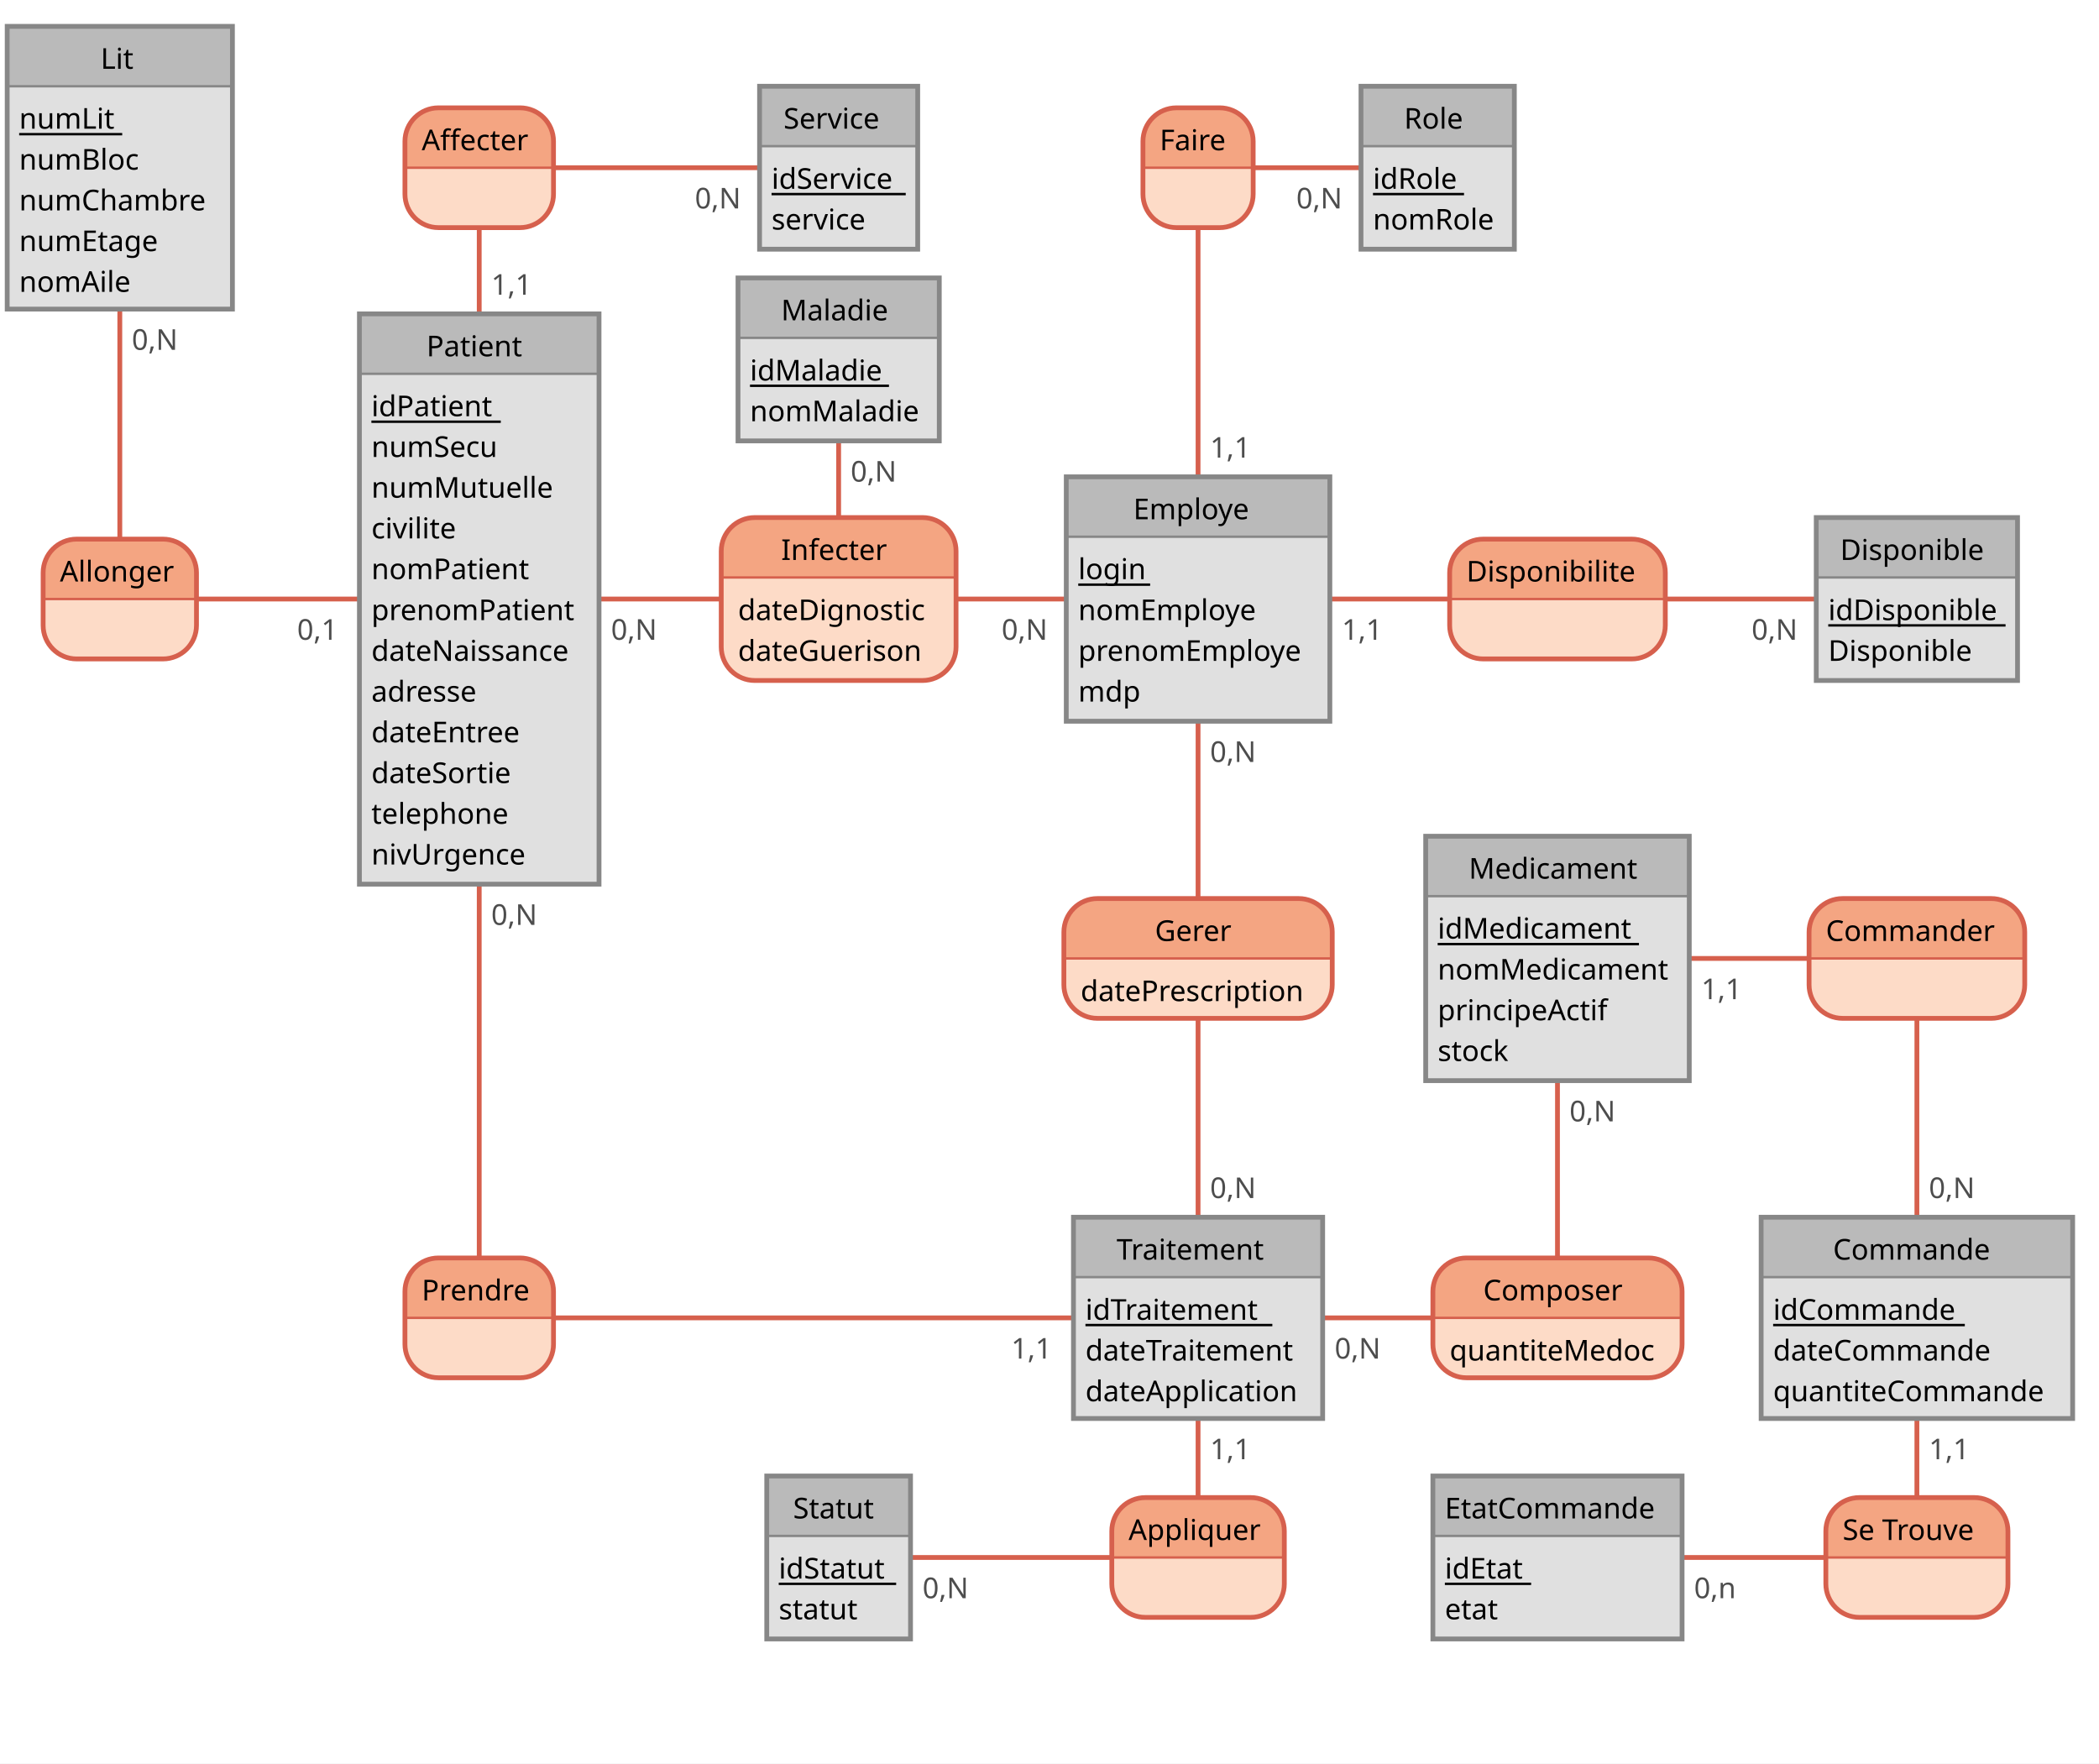
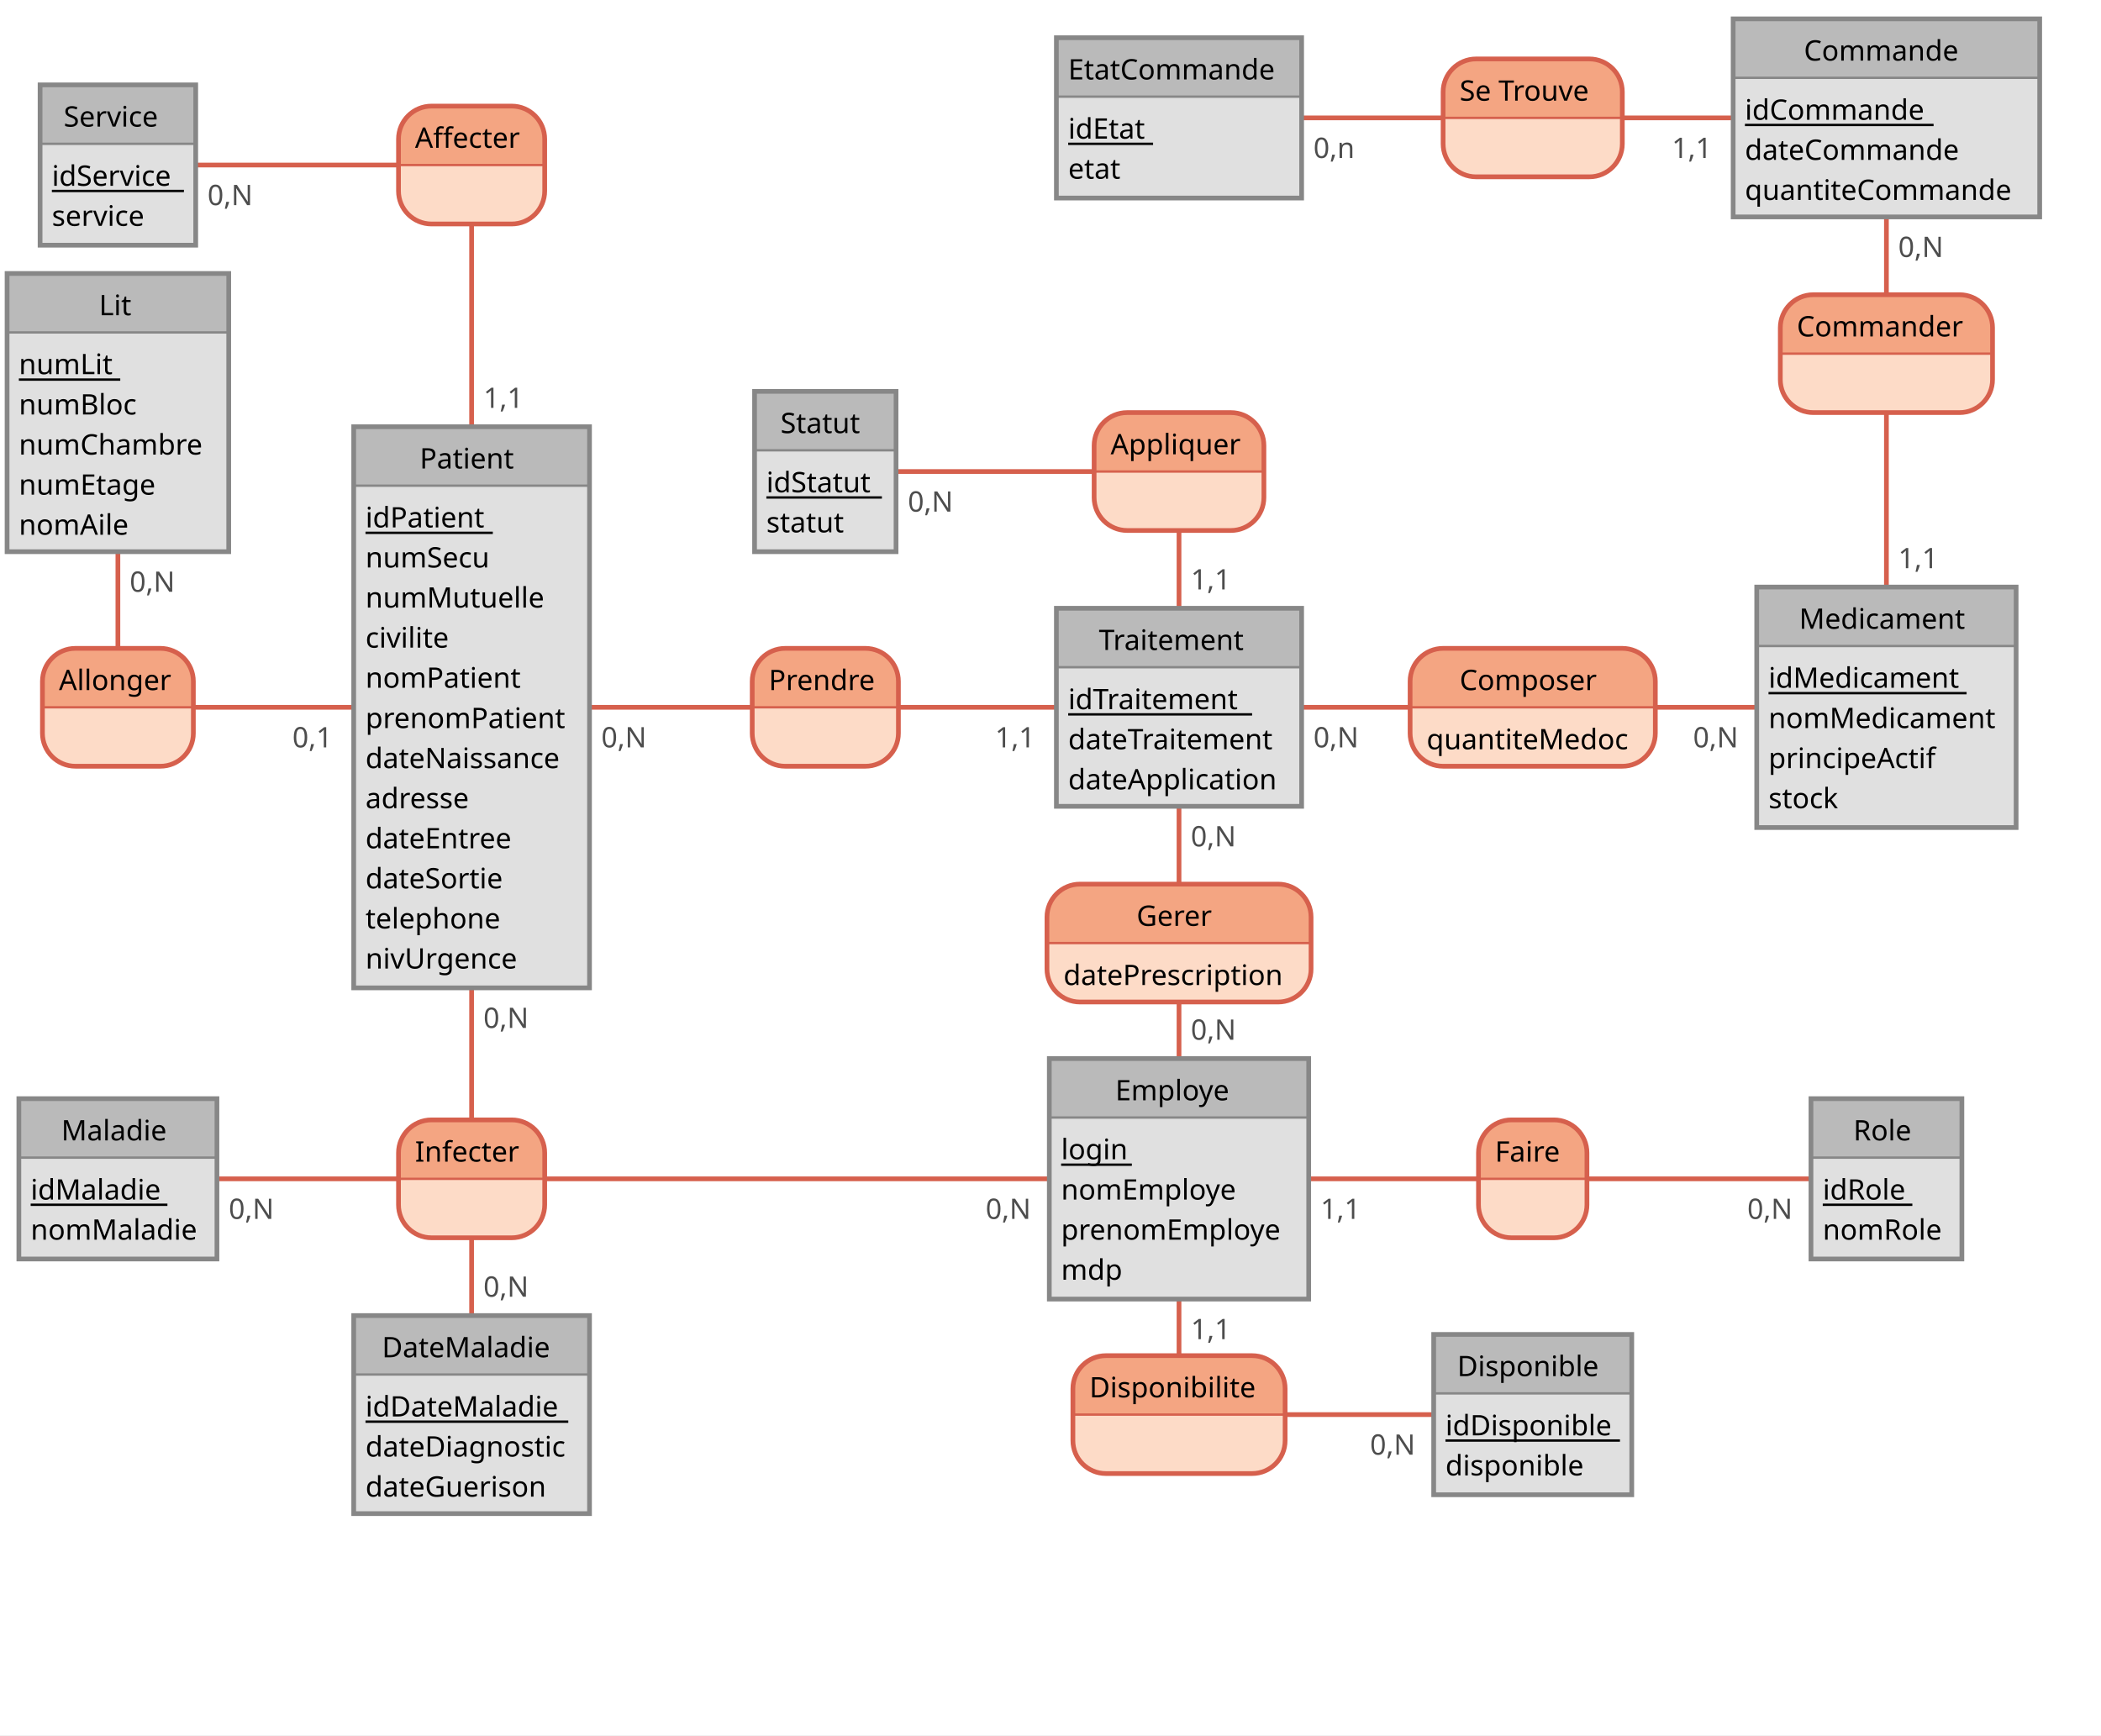
- <svg xmlns="http://www.w3.org/2000/svg" width="876" height="736" view_box="0 0 876 736">\n\n<rect id="frame" x="0" y="0" width="876" height="736" fill="#ffffff" stroke="none" stroke-width="0" />
-   <line x1="800" y1="550" x2="800" y2="650" stroke="#d6604d" stroke-width="2" />
-   <text x="805.0" y="609" fill="#4d4d4d" font-family="Verdana" font-size="12">1,1</text>
-   <line x1="650" y1="650" x2="800" y2="650" stroke="#d6604d" stroke-width="2" />
-   <text x="707" y="667.0" fill="#4d4d4d" font-family="Verdana" font-size="12">0,n</text>
+ <svg xmlns="http://www.w3.org/2000/svg" width="891" height="736" view_box="0 0 891 736">\n\n<rect id="frame" x="0" y="0" width="891" height="736" fill="#ffffff" stroke="none" stroke-width="0" />
+   <line x1="800" y1="50" x2="650" y2="50" stroke="#d6604d" stroke-width="2" />
+   <text x="709" y="67.0" fill="#4d4d4d" font-family="Verdana" font-size="12">1,1</text>
+   <line x1="500" y1="50" x2="650" y2="50" stroke="#d6604d" stroke-width="2" />
+   <text x="557" y="67.0" fill="#4d4d4d" font-family="Verdana" font-size="12">0,n</text>
  <g id="association-Se Trouve">
-     <path d="M 824 625 a 14 14 90 0 1 14 14 V 650 h -76 V 639 a 14 14 90 0 1 14 -14" fill="#f4a582" stroke="#f4a582" stroke-width="0" />
-     <path d="M 838 650.0 v 11 a 14 14 90 0 1 -14 14 H 776 a 14 14 90 0 1 -14 -14 V 650.0 H 76" fill="#fddbc7" stroke="#fddbc7" stroke-width="0" />
-     <rect x="762" y="625" width="76" height="50" fill="none" rx="14" stroke="#d6604d" stroke-width="2" />
-     <line x1="762" y1="650" x2="838" y2="650" stroke="#d6604d" stroke-width="1" />
-     <text x="769" y="642.7" fill="#000000" font-family="Verdana" font-size="12">Se Trouve</text>
-   </g>
-   <line x1="200" y1="250" x2="200" y2="550" stroke="#d6604d" stroke-width="2" />
-   <text x="205.0" y="386" fill="#4d4d4d" font-family="Verdana" font-size="12">0,N</text>
-   <line x1="500" y1="550" x2="200" y2="550" stroke="#d6604d" stroke-width="2" />
-   <text x="422" y="567.0" fill="#4d4d4d" font-family="Verdana" font-size="12">1,1</text>
+     <path d="M 674 25 a 14 14 90 0 1 14 14 V 50 h -76 V 39 a 14 14 90 0 1 14 -14" fill="#f4a582" stroke="#f4a582" stroke-width="0" />
+     <path d="M 688 50.0 v 11 a 14 14 90 0 1 -14 14 H 626 a 14 14 90 0 1 -14 -14 V 50.0 H 76" fill="#fddbc7" stroke="#fddbc7" stroke-width="0" />
+     <rect x="612" y="25" width="76" height="50" fill="none" rx="14" stroke="#d6604d" stroke-width="2" />
+     <line x1="612" y1="50" x2="688" y2="50" stroke="#d6604d" stroke-width="1" />
+     <text x="619" y="42.7" fill="#000000" font-family="Verdana" font-size="12">Se Trouve</text>
+   </g>
+   <line x1="200" y1="300" x2="350" y2="300" stroke="#d6604d" stroke-width="2" />
+   <text x="255" y="317.0" fill="#4d4d4d" font-family="Verdana" font-size="12">0,N</text>
+   <line x1="500" y1="300" x2="350" y2="300" stroke="#d6604d" stroke-width="2" />
+   <text x="422" y="317.0" fill="#4d4d4d" font-family="Verdana" font-size="12">1,1</text>
  <g id="association-Prendre">
-     <path d="M 217 525 a 14 14 90 0 1 14 14 V 550 h -62 V 539 a 14 14 90 0 1 14 -14" fill="#f4a582" stroke="#f4a582" stroke-width="0" />
-     <path d="M 231 550.0 v 11 a 14 14 90 0 1 -14 14 H 183 a 14 14 90 0 1 -14 -14 V 550.0 H 62" fill="#fddbc7" stroke="#fddbc7" stroke-width="0" />
-     <rect x="169" y="525" width="62" height="50" fill="none" rx="14" stroke="#d6604d" stroke-width="2" />
-     <line x1="169" y1="550" x2="231" y2="550" stroke="#d6604d" stroke-width="1" />
-     <text x="176" y="542.7" fill="#000000" font-family="Verdana" font-size="12">Prendre</text>
-   </g>
-   <line x1="200" y1="250" x2="350" y2="250" stroke="#d6604d" stroke-width="2" />
-   <text x="255" y="267.0" fill="#4d4d4d" font-family="Verdana" font-size="12">0,N</text>
-   <line x1="350" y1="150" x2="350" y2="250" stroke="#d6604d" stroke-width="2" />
-   <text x="355.0" y="201" fill="#4d4d4d" font-family="Verdana" font-size="12">0,N</text>
-   <line x1="500" y1="250" x2="350" y2="250" stroke="#d6604d" stroke-width="2" />
-   <text x="418" y="267.0" fill="#4d4d4d" font-family="Verdana" font-size="12">0,N</text>
+     <path d="M 367 275 a 14 14 90 0 1 14 14 V 300 h -62 V 289 a 14 14 90 0 1 14 -14" fill="#f4a582" stroke="#f4a582" stroke-width="0" />
+     <path d="M 381 300.0 v 11 a 14 14 90 0 1 -14 14 H 333 a 14 14 90 0 1 -14 -14 V 300.0 H 62" fill="#fddbc7" stroke="#fddbc7" stroke-width="0" />
+     <rect x="319" y="275" width="62" height="50" fill="none" rx="14" stroke="#d6604d" stroke-width="2" />
+     <line x1="319" y1="300" x2="381" y2="300" stroke="#d6604d" stroke-width="1" />
+     <text x="326" y="292.7" fill="#000000" font-family="Verdana" font-size="12">Prendre</text>
+   </g>
+   <line x1="200" y1="300" x2="200" y2="500" stroke="#d6604d" stroke-width="2" />
+   <text x="205.0" y="436" fill="#4d4d4d" font-family="Verdana" font-size="12">0,N</text>
+   <line x1="50" y1="500" x2="200" y2="500" stroke="#d6604d" stroke-width="2" />
+   <text x="97" y="517.0" fill="#4d4d4d" font-family="Verdana" font-size="12">0,N</text>
+   <line x1="500" y1="500" x2="200" y2="500" stroke="#d6604d" stroke-width="2" />
+   <text x="418" y="517.0" fill="#4d4d4d" font-family="Verdana" font-size="12">0,N</text>
+   <line x1="200" y1="600" x2="200" y2="500" stroke="#d6604d" stroke-width="2" />
+   <text x="205.0" y="550" fill="#4d4d4d" font-family="Verdana" font-size="12">0,N</text>
  <g id="association-Infecter">
-     <path d="M 385 216 a 14 14 90 0 1 14 14 V 241 h -98 V 230 a 14 14 90 0 1 14 -14" fill="#f4a582" stroke="#f4a582" stroke-width="0" />
-     <path d="M 399 241.0 v 29 a 14 14 90 0 1 -14 14 H 315 a 14 14 90 0 1 -14 -14 V 241.0 H 98" fill="#fddbc7" stroke="#fddbc7" stroke-width="0" />
-     <rect x="301" y="216" width="98" height="68" fill="none" rx="14" stroke="#d6604d" stroke-width="2" />
-     <line x1="301" y1="241" x2="399" y2="241" stroke="#d6604d" stroke-width="1" />
-     <text x="326" y="233.7" fill="#000000" font-family="Verdana" font-size="12">Infecter</text>
-     <text x="308" y="258.8" fill="#000000" font-family="Verdana" font-size="12">dateDignostic</text>
-     <text x="308" y="275.8" fill="#000000" font-family="Verdana" font-size="12">dateGuerison</text>
-   </g>
-   <line x1="500" y1="250" x2="500" y2="70" stroke="#d6604d" stroke-width="2" />
-   <text x="505.0" y="191" fill="#4d4d4d" font-family="Verdana" font-size="12">1,1</text>
-   <line x1="600" y1="70" x2="500" y2="70" stroke="#d6604d" stroke-width="2" />
-   <text x="541" y="87.0" fill="#4d4d4d" font-family="Verdana" font-size="12">0,N</text>
+     <path d="M 217 475 a 14 14 90 0 1 14 14 V 500 h -62 V 489 a 14 14 90 0 1 14 -14" fill="#f4a582" stroke="#f4a582" stroke-width="0" />
+     <path d="M 231 500.0 v 11 a 14 14 90 0 1 -14 14 H 183 a 14 14 90 0 1 -14 -14 V 500.0 H 62" fill="#fddbc7" stroke="#fddbc7" stroke-width="0" />
+     <rect x="169" y="475" width="62" height="50" fill="none" rx="14" stroke="#d6604d" stroke-width="2" />
+     <line x1="169" y1="500" x2="231" y2="500" stroke="#d6604d" stroke-width="1" />
+     <text x="176" y="492.7" fill="#000000" font-family="Verdana" font-size="12">Infecter</text>
+   </g>
+   <line x1="500" y1="500" x2="650" y2="500" stroke="#d6604d" stroke-width="2" />
+   <text x="560" y="517.0" fill="#4d4d4d" font-family="Verdana" font-size="12">1,1</text>
+   <line x1="800" y1="500" x2="650" y2="500" stroke="#d6604d" stroke-width="2" />
+   <text x="741" y="517.0" fill="#4d4d4d" font-family="Verdana" font-size="12">0,N</text>
  <g id="association-Faire">
-     <path d="M 509 45 a 14 14 90 0 1 14 14 V 70 h -46 V 59 a 14 14 90 0 1 14 -14" fill="#f4a582" stroke="#f4a582" stroke-width="0" />
-     <path d="M 523 70.0 v 11 a 14 14 90 0 1 -14 14 H 491 a 14 14 90 0 1 -14 -14 V 70.0 H 46" fill="#fddbc7" stroke="#fddbc7" stroke-width="0" />
-     <rect x="477" y="45" width="46" height="50" fill="none" rx="14" stroke="#d6604d" stroke-width="2" />
-     <line x1="477" y1="70" x2="523" y2="70" stroke="#d6604d" stroke-width="1" />
-     <text x="484" y="62.7" fill="#000000" font-family="Verdana" font-size="12">Faire</text>
-   </g>
-   <line x1="500" y1="550" x2="500" y2="650" stroke="#d6604d" stroke-width="2" />
-   <text x="505.0" y="609" fill="#4d4d4d" font-family="Verdana" font-size="12">1,1</text>
-   <line x1="350" y1="650" x2="500" y2="650" stroke="#d6604d" stroke-width="2" />
-   <text x="385" y="667.0" fill="#4d4d4d" font-family="Verdana" font-size="12">0,N</text>
+     <path d="M 659 475 a 14 14 90 0 1 14 14 V 500 h -46 V 489 a 14 14 90 0 1 14 -14" fill="#f4a582" stroke="#f4a582" stroke-width="0" />
+     <path d="M 673 500.0 v 11 a 14 14 90 0 1 -14 14 H 641 a 14 14 90 0 1 -14 -14 V 500.0 H 46" fill="#fddbc7" stroke="#fddbc7" stroke-width="0" />
+     <rect x="627" y="475" width="46" height="50" fill="none" rx="14" stroke="#d6604d" stroke-width="2" />
+     <line x1="627" y1="500" x2="673" y2="500" stroke="#d6604d" stroke-width="1" />
+     <text x="634" y="492.7" fill="#000000" font-family="Verdana" font-size="12">Faire</text>
+   </g>
+   <line x1="500" y1="300" x2="500" y2="200" stroke="#d6604d" stroke-width="2" />
+   <text x="505.0" y="250" fill="#4d4d4d" font-family="Verdana" font-size="12">1,1</text>
+   <line x1="350" y1="200" x2="500" y2="200" stroke="#d6604d" stroke-width="2" />
+   <text x="385" y="217.0" fill="#4d4d4d" font-family="Verdana" font-size="12">0,N</text>
  <g id="association-Appliquer">
-     <path d="M 522 625 a 14 14 90 0 1 14 14 V 650 h -72 V 639 a 14 14 90 0 1 14 -14" fill="#f4a582" stroke="#f4a582" stroke-width="0" />
-     <path d="M 536 650.0 v 11 a 14 14 90 0 1 -14 14 H 478 a 14 14 90 0 1 -14 -14 V 650.0 H 72" fill="#fddbc7" stroke="#fddbc7" stroke-width="0" />
-     <rect x="464" y="625" width="72" height="50" fill="none" rx="14" stroke="#d6604d" stroke-width="2" />
-     <line x1="464" y1="650" x2="536" y2="650" stroke="#d6604d" stroke-width="1" />
-     <text x="471" y="642.7" fill="#000000" font-family="Verdana" font-size="12">Appliquer</text>
-   </g>
-   <line x1="200" y1="250" x2="200" y2="70" stroke="#d6604d" stroke-width="2" />
-   <text x="205.0" y="123" fill="#4d4d4d" font-family="Verdana" font-size="12">1,1</text>
-   <line x1="350" y1="70" x2="200" y2="70" stroke="#d6604d" stroke-width="2" />
-   <text x="290" y="87.0" fill="#4d4d4d" font-family="Verdana" font-size="12">0,N</text>
+     <path d="M 522 175 a 14 14 90 0 1 14 14 V 200 h -72 V 189 a 14 14 90 0 1 14 -14" fill="#f4a582" stroke="#f4a582" stroke-width="0" />
+     <path d="M 536 200.0 v 11 a 14 14 90 0 1 -14 14 H 478 a 14 14 90 0 1 -14 -14 V 200.0 H 72" fill="#fddbc7" stroke="#fddbc7" stroke-width="0" />
+     <rect x="464" y="175" width="72" height="50" fill="none" rx="14" stroke="#d6604d" stroke-width="2" />
+     <line x1="464" y1="200" x2="536" y2="200" stroke="#d6604d" stroke-width="1" />
+     <text x="471" y="192.7" fill="#000000" font-family="Verdana" font-size="12">Appliquer</text>
+   </g>
+   <line x1="200" y1="300" x2="200" y2="70" stroke="#d6604d" stroke-width="2" />
+   <text x="205.0" y="173" fill="#4d4d4d" font-family="Verdana" font-size="12">1,1</text>
+   <line x1="50" y1="70" x2="200" y2="70" stroke="#d6604d" stroke-width="2" />
+   <text x="88" y="87.0" fill="#4d4d4d" font-family="Verdana" font-size="12">0,N</text>
  <g id="association-Affecter">
    <path d="M 217 45 a 14 14 90 0 1 14 14 V 70 h -62 V 59 a 14 14 90 0 1 14 -14" fill="#f4a582" stroke="#f4a582" stroke-width="0" />
    <path d="M 231 70.0 v 11 a 14 14 90 0 1 -14 14 H 183 a 14 14 90 0 1 -14 -14 V 70.0 H 62" fill="#fddbc7" stroke="#fddbc7" stroke-width="0" />
    <rect x="169" y="45" width="62" height="50" fill="none" rx="14" stroke="#d6604d" stroke-width="2" />
    <line x1="169" y1="70" x2="231" y2="70" stroke="#d6604d" stroke-width="1" />
    <text x="176" y="62.7" fill="#000000" font-family="Verdana" font-size="12">Affecter</text>
  </g>
-   <line x1="800" y1="550" x2="800" y2="400" stroke="#d6604d" stroke-width="2" />
-   <text x="805.0" y="500" fill="#4d4d4d" font-family="Verdana" font-size="12">0,N</text>
-   <line x1="650" y1="400" x2="800" y2="400" stroke="#d6604d" stroke-width="2" />
-   <text x="710" y="417.0" fill="#4d4d4d" font-family="Verdana" font-size="12">1,1</text>
+   <line x1="800" y1="50" x2="800" y2="150" stroke="#d6604d" stroke-width="2" />
+   <text x="805.0" y="109" fill="#4d4d4d" font-family="Verdana" font-size="12">0,N</text>
+   <line x1="800" y1="300" x2="800" y2="150" stroke="#d6604d" stroke-width="2" />
+   <text x="805.0" y="241" fill="#4d4d4d" font-family="Verdana" font-size="12">1,1</text>
  <g id="association-Commander">
-     <path d="M 831 375 a 14 14 90 0 1 14 14 V 400 h -90 V 389 a 14 14 90 0 1 14 -14" fill="#f4a582" stroke="#f4a582" stroke-width="0" />
-     <path d="M 845 400.0 v 11 a 14 14 90 0 1 -14 14 H 769 a 14 14 90 0 1 -14 -14 V 400.0 H 90" fill="#fddbc7" stroke="#fddbc7" stroke-width="0" />
-     <rect x="755" y="375" width="90" height="50" fill="none" rx="14" stroke="#d6604d" stroke-width="2" />
-     <line x1="755" y1="400" x2="845" y2="400" stroke="#d6604d" stroke-width="1" />
-     <text x="762" y="392.7" fill="#000000" font-family="Verdana" font-size="12">Commander</text>
-   </g>
-   <line x1="200" y1="250" x2="50" y2="250" stroke="#d6604d" stroke-width="2" />
-   <text x="124" y="267.0" fill="#4d4d4d" font-family="Verdana" font-size="12">0,1</text>
-   <line x1="50" y1="70" x2="50" y2="250" stroke="#d6604d" stroke-width="2" />
-   <text x="55.0" y="146" fill="#4d4d4d" font-family="Verdana" font-size="12">0,N</text>
+     <path d="M 831 125 a 14 14 90 0 1 14 14 V 150 h -90 V 139 a 14 14 90 0 1 14 -14" fill="#f4a582" stroke="#f4a582" stroke-width="0" />
+     <path d="M 845 150.0 v 11 a 14 14 90 0 1 -14 14 H 769 a 14 14 90 0 1 -14 -14 V 150.0 H 90" fill="#fddbc7" stroke="#fddbc7" stroke-width="0" />
+     <rect x="755" y="125" width="90" height="50" fill="none" rx="14" stroke="#d6604d" stroke-width="2" />
+     <line x1="755" y1="150" x2="845" y2="150" stroke="#d6604d" stroke-width="1" />
+     <text x="762" y="142.7" fill="#000000" font-family="Verdana" font-size="12">Commander</text>
+   </g>
+   <line x1="200" y1="300" x2="50" y2="300" stroke="#d6604d" stroke-width="2" />
+   <text x="124" y="317.0" fill="#4d4d4d" font-family="Verdana" font-size="12">0,1</text>
+   <line x1="50" y1="175" x2="50" y2="300" stroke="#d6604d" stroke-width="2" />
+   <text x="55.0" y="251" fill="#4d4d4d" font-family="Verdana" font-size="12">0,N</text>
  <g id="association-Allonger">
-     <path d="M 68 225 a 14 14 90 0 1 14 14 V 250 h -64 V 239 a 14 14 90 0 1 14 -14" fill="#f4a582" stroke="#f4a582" stroke-width="0" />
-     <path d="M 82 250.0 v 11 a 14 14 90 0 1 -14 14 H 32 a 14 14 90 0 1 -14 -14 V 250.0 H 64" fill="#fddbc7" stroke="#fddbc7" stroke-width="0" />
-     <rect x="18" y="225" width="64" height="50" fill="none" rx="14" stroke="#d6604d" stroke-width="2" />
-     <line x1="18" y1="250" x2="82" y2="250" stroke="#d6604d" stroke-width="1" />
-     <text x="25" y="242.7" fill="#000000" font-family="Verdana" font-size="12">Allonger</text>
-   </g>
-   <line x1="500" y1="250" x2="650" y2="250" stroke="#d6604d" stroke-width="2" />
-   <text x="560" y="267.0" fill="#4d4d4d" font-family="Verdana" font-size="12">1,1</text>
-   <line x1="800" y1="250" x2="650" y2="250" stroke="#d6604d" stroke-width="2" />
-   <text x="731" y="267.0" fill="#4d4d4d" font-family="Verdana" font-size="12">0,N</text>
+     <path d="M 68 275 a 14 14 90 0 1 14 14 V 300 h -64 V 289 a 14 14 90 0 1 14 -14" fill="#f4a582" stroke="#f4a582" stroke-width="0" />
+     <path d="M 82 300.0 v 11 a 14 14 90 0 1 -14 14 H 32 a 14 14 90 0 1 -14 -14 V 300.0 H 64" fill="#fddbc7" stroke="#fddbc7" stroke-width="0" />
+     <rect x="18" y="275" width="64" height="50" fill="none" rx="14" stroke="#d6604d" stroke-width="2" />
+     <line x1="18" y1="300" x2="82" y2="300" stroke="#d6604d" stroke-width="1" />
+     <text x="25" y="292.7" fill="#000000" font-family="Verdana" font-size="12">Allonger</text>
+   </g>
+   <line x1="500" y1="500" x2="500" y2="600" stroke="#d6604d" stroke-width="2" />
+   <text x="505.0" y="568" fill="#4d4d4d" font-family="Verdana" font-size="12">1,1</text>
+   <line x1="650" y1="600" x2="500" y2="600" stroke="#d6604d" stroke-width="2" />
+   <text x="581" y="617.0" fill="#4d4d4d" font-family="Verdana" font-size="12">0,N</text>
  <g id="association-Disponibilite">
-     <path d="M 681 225 a 14 14 90 0 1 14 14 V 250 h -90 V 239 a 14 14 90 0 1 14 -14" fill="#f4a582" stroke="#f4a582" stroke-width="0" />
-     <path d="M 695 250.0 v 11 a 14 14 90 0 1 -14 14 H 619 a 14 14 90 0 1 -14 -14 V 250.0 H 90" fill="#fddbc7" stroke="#fddbc7" stroke-width="0" />
-     <rect x="605" y="225" width="90" height="50" fill="none" rx="14" stroke="#d6604d" stroke-width="2" />
-     <line x1="605" y1="250" x2="695" y2="250" stroke="#d6604d" stroke-width="1" />
-     <text x="612" y="242.7" fill="#000000" font-family="Verdana" font-size="12">Disponibilite</text>
-   </g>
-   <line x1="500" y1="550" x2="650" y2="550" stroke="#d6604d" stroke-width="2" />
-   <text x="557" y="567.0" fill="#4d4d4d" font-family="Verdana" font-size="12">0,N</text>
-   <line x1="650" y1="400" x2="650" y2="550" stroke="#d6604d" stroke-width="2" />
-   <text x="655.0" y="468" fill="#4d4d4d" font-family="Verdana" font-size="12">0,N</text>
+     <path d="M 531 575 a 14 14 90 0 1 14 14 V 600 h -90 V 589 a 14 14 90 0 1 14 -14" fill="#f4a582" stroke="#f4a582" stroke-width="0" />
+     <path d="M 545 600.0 v 11 a 14 14 90 0 1 -14 14 H 469 a 14 14 90 0 1 -14 -14 V 600.0 H 90" fill="#fddbc7" stroke="#fddbc7" stroke-width="0" />
+     <rect x="455" y="575" width="90" height="50" fill="none" rx="14" stroke="#d6604d" stroke-width="2" />
+     <line x1="455" y1="600" x2="545" y2="600" stroke="#d6604d" stroke-width="1" />
+     <text x="462" y="592.7" fill="#000000" font-family="Verdana" font-size="12">Disponibilite</text>
+   </g>
+   <line x1="500" y1="300" x2="650" y2="300" stroke="#d6604d" stroke-width="2" />
+   <text x="557" y="317.0" fill="#4d4d4d" font-family="Verdana" font-size="12">0,N</text>
+   <line x1="800" y1="300" x2="650" y2="300" stroke="#d6604d" stroke-width="2" />
+   <text x="718" y="317.0" fill="#4d4d4d" font-family="Verdana" font-size="12">0,N</text>
  <g id="association-Composer">
-     <path d="M 688 525 a 14 14 90 0 1 14 14 V 550 h -104 V 539 a 14 14 90 0 1 14 -14" fill="#f4a582" stroke="#f4a582" stroke-width="0" />
-     <path d="M 702 550.0 v 11 a 14 14 90 0 1 -14 14 H 612 a 14 14 90 0 1 -14 -14 V 550.0 H 104" fill="#fddbc7" stroke="#fddbc7" stroke-width="0" />
-     <rect x="598" y="525" width="104" height="50" fill="none" rx="14" stroke="#d6604d" stroke-width="2" />
-     <line x1="598" y1="550" x2="702" y2="550" stroke="#d6604d" stroke-width="1" />
-     <text x="619" y="542.7" fill="#000000" font-family="Verdana" font-size="12">Composer</text>
-     <text x="605" y="567.8" fill="#000000" font-family="Verdana" font-size="12">quantiteMedoc</text>
-   </g>
-   <line x1="500" y1="250" x2="500" y2="400" stroke="#d6604d" stroke-width="2" />
-   <text x="505.0" y="318" fill="#4d4d4d" font-family="Verdana" font-size="12">0,N</text>
-   <line x1="500" y1="550" x2="500" y2="400" stroke="#d6604d" stroke-width="2" />
-   <text x="505.0" y="500" fill="#4d4d4d" font-family="Verdana" font-size="12">0,N</text>
+     <path d="M 688 275 a 14 14 90 0 1 14 14 V 300 h -104 V 289 a 14 14 90 0 1 14 -14" fill="#f4a582" stroke="#f4a582" stroke-width="0" />
+     <path d="M 702 300.0 v 11 a 14 14 90 0 1 -14 14 H 612 a 14 14 90 0 1 -14 -14 V 300.0 H 104" fill="#fddbc7" stroke="#fddbc7" stroke-width="0" />
+     <rect x="598" y="275" width="104" height="50" fill="none" rx="14" stroke="#d6604d" stroke-width="2" />
+     <line x1="598" y1="300" x2="702" y2="300" stroke="#d6604d" stroke-width="1" />
+     <text x="619" y="292.7" fill="#000000" font-family="Verdana" font-size="12">Composer</text>
+     <text x="605" y="317.8" fill="#000000" font-family="Verdana" font-size="12">quantiteMedoc</text>
+   </g>
+   <line x1="500" y1="500" x2="500" y2="400" stroke="#d6604d" stroke-width="2" />
+   <text x="505.0" y="441" fill="#4d4d4d" font-family="Verdana" font-size="12">0,N</text>
+   <line x1="500" y1="300" x2="500" y2="400" stroke="#d6604d" stroke-width="2" />
+   <text x="505.0" y="359" fill="#4d4d4d" font-family="Verdana" font-size="12">0,N</text>
  <g id="association-Gerer">
    <path d="M 542 375 a 14 14 90 0 1 14 14 V 400 h -112 V 389 a 14 14 90 0 1 14 -14" fill="#f4a582" stroke="#f4a582" stroke-width="0" />
    <path d="M 556 400.0 v 11 a 14 14 90 0 1 -14 14 H 458 a 14 14 90 0 1 -14 -14 V 400.0 H 112" fill="#fddbc7" stroke="#fddbc7" stroke-width="0" />
    <rect x="444" y="375" width="112" height="50" fill="none" rx="14" stroke="#d6604d" stroke-width="2" />
    <line x1="444" y1="400" x2="556" y2="400" stroke="#d6604d" stroke-width="1" />
    <text x="482" y="392.7" fill="#000000" font-family="Verdana" font-size="12">Gerer</text>
    <text x="451" y="417.8" fill="#000000" font-family="Verdana" font-size="12">datePrescription</text>
  </g>
+   <g id="entity-Employe">
+     <g id="frame-Employe">
+       <rect x="445" y="449" width="110" height="25" fill="#bababa" stroke="#bababa" stroke-width="0" />
+       <rect x="445" y="474.0" width="110" height="77" fill="#e0e0e0" stroke="#e0e0e0" stroke-width="0" />
+       <rect x="445" y="449" width="110" height="102" fill="none" stroke="#878787" stroke-width="2" />
+       <line x1="445" y1="474" x2="555" y2="474" stroke="#878787" stroke-width="1" />
+     </g>
+     <text x="473" y="466.7" fill="#000000" font-family="Verdana" font-size="12">Employe</text>
+     <text x="450" y="491.7" fill="#000000" font-family="Verdana" font-size="12">login</text>
+     <line x1="450" y1="494" x2="480" y2="494" stroke="#000000" stroke-width="1" />
+     <text x="450" y="508.8" fill="#000000" font-family="Verdana" font-size="12">nomEmploye</text>
+     <text x="450" y="525.8" fill="#000000" font-family="Verdana" font-size="12">prenomEmploye</text>
+     <text x="450" y="542.8" fill="#000000" font-family="Verdana" font-size="12">mdp</text>
+   </g>
+   <g id="entity-DateMaladie">
+     <g id="frame-DateMaladie">
+       <rect x="150" y="558" width="100" height="25" fill="#bababa" stroke="#bababa" stroke-width="0" />
+       <rect x="150" y="583.0" width="100" height="59" fill="#e0e0e0" stroke="#e0e0e0" stroke-width="0" />
+       <rect x="150" y="558" width="100" height="84" fill="none" stroke="#878787" stroke-width="2" />
+       <line x1="150" y1="583" x2="250" y2="583" stroke="#878787" stroke-width="1" />
+     </g>
+     <text x="162" y="575.7" fill="#000000" font-family="Verdana" font-size="12">DateMaladie</text>
+     <text x="155" y="600.8" fill="#000000" font-family="Verdana" font-size="12">idDateMaladie</text>
+     <line x1="155" y1="603" x2="241" y2="603" stroke="#000000" stroke-width="1" />
+     <text x="155" y="617.8" fill="#000000" font-family="Verdana" font-size="12">dateDiagnostic</text>
+     <text x="155" y="634.8" fill="#000000" font-family="Verdana" font-size="12">dateGuerison</text>
+   </g>
+   <g id="entity-Patient">
+     <g id="frame-Patient">
+       <rect x="150" y="181" width="100" height="25" fill="#bababa" stroke="#bababa" stroke-width="0" />
+       <rect x="150" y="206.0" width="100" height="213" fill="#e0e0e0" stroke="#e0e0e0" stroke-width="0" />
+       <rect x="150" y="181" width="100" height="238" fill="none" stroke="#878787" stroke-width="2" />
+       <line x1="150" y1="206" x2="250" y2="206" stroke="#878787" stroke-width="1" />
+     </g>
+     <text x="178" y="198.7" fill="#000000" font-family="Verdana" font-size="12">Patient</text>
+     <text x="155" y="223.7" fill="#000000" font-family="Verdana" font-size="12">idPatient</text>
+     <line x1="155" y1="226" x2="209" y2="226" stroke="#000000" stroke-width="1" />
+     <text x="155" y="240.7" fill="#000000" font-family="Verdana" font-size="12">numSecu</text>
+     <text x="155" y="257.7" fill="#000000" font-family="Verdana" font-size="12">numMutuelle</text>
+     <text x="155" y="274.7" fill="#000000" font-family="Verdana" font-size="12">civilite</text>
+     <text x="155" y="291.7" fill="#000000" font-family="Verdana" font-size="12">nomPatient</text>
+     <text x="155" y="308.8" fill="#000000" font-family="Verdana" font-size="12">prenomPatient</text>
+     <text x="155" y="325.8" fill="#000000" font-family="Verdana" font-size="12">dateNaissance</text>
+     <text x="155" y="342.8" fill="#000000" font-family="Verdana" font-size="12">adresse</text>
+     <text x="155" y="359.8" fill="#000000" font-family="Verdana" font-size="12">dateEntree</text>
+     <text x="155" y="376.8" fill="#000000" font-family="Verdana" font-size="12">dateSortie</text>
+     <text x="155" y="393.8" fill="#000000" font-family="Verdana" font-size="12">telephone</text>
+     <text x="155" y="410.8" fill="#000000" font-family="Verdana" font-size="12">nivUrgence</text>
+   </g>
+   <g id="entity-Disponible">
+     <g id="frame-Disponible">
+       <rect x="608" y="566" width="84" height="25" fill="#bababa" stroke="#bababa" stroke-width="0" />
+       <rect x="608" y="591.0" width="84" height="43" fill="#e0e0e0" stroke="#e0e0e0" stroke-width="0" />
+       <rect x="608" y="566" width="84" height="68" fill="none" stroke="#878787" stroke-width="2" />
+       <line x1="608" y1="591" x2="692" y2="591" stroke="#878787" stroke-width="1" />
+     </g>
+     <text x="618" y="583.7" fill="#000000" font-family="Verdana" font-size="12">Disponible</text>
+     <text x="613" y="608.8" fill="#000000" font-family="Verdana" font-size="12">idDisponible</text>
+     <line x1="613" y1="611" x2="687" y2="611" stroke="#000000" stroke-width="1" />
+     <text x="613" y="625.8" fill="#000000" font-family="Verdana" font-size="12">disponible</text>
+   </g>
+   <g id="entity-Service">
+     <g id="frame-Service">
+       <rect x="17" y="36" width="66" height="25" fill="#bababa" stroke="#bababa" stroke-width="0" />
+       <rect x="17" y="61.0" width="66" height="43" fill="#e0e0e0" stroke="#e0e0e0" stroke-width="0" />
+       <rect x="17" y="36" width="66" height="68" fill="none" stroke="#878787" stroke-width="2" />
+       <line x1="17" y1="61" x2="83" y2="61" stroke="#878787" stroke-width="1" />
+     </g>
+     <text x="27" y="53.7" fill="#000000" font-family="Verdana" font-size="12">Service</text>
+     <text x="22" y="78.8" fill="#000000" font-family="Verdana" font-size="12">idService</text>
+     <line x1="22" y1="81" x2="78" y2="81" stroke="#000000" stroke-width="1" />
+     <text x="22" y="95.8" fill="#000000" font-family="Verdana" font-size="12">service</text>
+   </g>
+   <g id="entity-Statut">
+     <g id="frame-Statut">
+       <rect x="320" y="166" width="60" height="25" fill="#bababa" stroke="#bababa" stroke-width="0" />
+       <rect x="320" y="191.0" width="60" height="43" fill="#e0e0e0" stroke="#e0e0e0" stroke-width="0" />
+       <rect x="320" y="166" width="60" height="68" fill="none" stroke="#878787" stroke-width="2" />
+       <line x1="320" y1="191" x2="380" y2="191" stroke="#878787" stroke-width="1" />
+     </g>
+     <text x="331" y="183.7" fill="#000000" font-family="Verdana" font-size="12">Statut</text>
+     <text x="325" y="208.8" fill="#000000" font-family="Verdana" font-size="12">idStatut</text>
+     <line x1="325" y1="211" x2="374" y2="211" stroke="#000000" stroke-width="1" />
+     <text x="325" y="225.8" fill="#000000" font-family="Verdana" font-size="12">statut</text>
+   </g>
+   <g id="entity-Lit">
+     <g id="frame-Lit">
+       <rect x="3" y="116" width="94" height="25" fill="#bababa" stroke="#bababa" stroke-width="0" />
+       <rect x="3" y="141.0" width="94" height="93" fill="#e0e0e0" stroke="#e0e0e0" stroke-width="0" />
+       <rect x="3" y="116" width="94" height="118" fill="none" stroke="#878787" stroke-width="2" />
+       <line x1="3" y1="141" x2="97" y2="141" stroke="#878787" stroke-width="1" />
+     </g>
+     <text x="42" y="133.7" fill="#000000" font-family="Verdana" font-size="12">Lit</text>
+     <text x="8" y="158.7" fill="#000000" font-family="Verdana" font-size="12">numLit</text>
+     <line x1="8" y1="161" x2="51" y2="161" stroke="#000000" stroke-width="1" />
+     <text x="8" y="175.8" fill="#000000" font-family="Verdana" font-size="12">numBloc</text>
+     <text x="8" y="192.8" fill="#000000" font-family="Verdana" font-size="12">numChambre</text>
+     <text x="8" y="209.8" fill="#000000" font-family="Verdana" font-size="12">numEtage</text>
+     <text x="8" y="226.8" fill="#000000" font-family="Verdana" font-size="12">nomAile</text>
+   </g>
+   <g id="entity-Medicament">
+     <g id="frame-Medicament">
+       <rect x="745" y="249" width="110" height="25" fill="#bababa" stroke="#bababa" stroke-width="0" />
+       <rect x="745" y="274.0" width="110" height="77" fill="#e0e0e0" stroke="#e0e0e0" stroke-width="0" />
+       <rect x="745" y="249" width="110" height="102" fill="none" stroke="#878787" stroke-width="2" />
+       <line x1="745" y1="274" x2="855" y2="274" stroke="#878787" stroke-width="1" />
+     </g>
+     <text x="763" y="266.7" fill="#000000" font-family="Verdana" font-size="12">Medicament</text>
+     <text x="750" y="291.7" fill="#000000" font-family="Verdana" font-size="12">idMedicament</text>
+     <line x1="750" y1="294" x2="834" y2="294" stroke="#000000" stroke-width="1" />
+     <text x="750" y="308.8" fill="#000000" font-family="Verdana" font-size="12">nomMedicament</text>
+     <text x="750" y="325.8" fill="#000000" font-family="Verdana" font-size="12">principeActif</text>
+     <text x="750" y="342.8" fill="#000000" font-family="Verdana" font-size="12">stock</text>
+   </g>
  <g id="entity-Maladie">
    <g id="frame-Maladie">
-       <rect x="308" y="116" width="84" height="25" fill="#bababa" stroke="#bababa" stroke-width="0" />
-       <rect x="308" y="141.0" width="84" height="43" fill="#e0e0e0" stroke="#e0e0e0" stroke-width="0" />
-       <rect x="308" y="116" width="84" height="68" fill="none" stroke="#878787" stroke-width="2" />
-       <line x1="308" y1="141" x2="392" y2="141" stroke="#878787" stroke-width="1" />
-     </g>
-     <text x="326" y="133.7" fill="#000000" font-family="Verdana" font-size="12">Maladie</text>
-     <text x="313" y="158.8" fill="#000000" font-family="Verdana" font-size="12">idMaladie</text>
-     <line x1="313" y1="161" x2="371" y2="161" stroke="#000000" stroke-width="1" />
-     <text x="313" y="175.8" fill="#000000" font-family="Verdana" font-size="12">nomMaladie</text>
-   </g>
-   <g id="entity-Employe">
-     <g id="frame-Employe">
-       <rect x="445" y="199" width="110" height="25" fill="#bababa" stroke="#bababa" stroke-width="0" />
-       <rect x="445" y="224.0" width="110" height="77" fill="#e0e0e0" stroke="#e0e0e0" stroke-width="0" />
-       <rect x="445" y="199" width="110" height="102" fill="none" stroke="#878787" stroke-width="2" />
-       <line x1="445" y1="224" x2="555" y2="224" stroke="#878787" stroke-width="1" />
-     </g>
-     <text x="473" y="216.7" fill="#000000" font-family="Verdana" font-size="12">Employe</text>
-     <text x="450" y="241.7" fill="#000000" font-family="Verdana" font-size="12">login</text>
-     <line x1="450" y1="244" x2="480" y2="244" stroke="#000000" stroke-width="1" />
-     <text x="450" y="258.8" fill="#000000" font-family="Verdana" font-size="12">nomEmploye</text>
-     <text x="450" y="275.8" fill="#000000" font-family="Verdana" font-size="12">prenomEmploye</text>
-     <text x="450" y="292.8" fill="#000000" font-family="Verdana" font-size="12">mdp</text>
-   </g>
-   <g id="entity-Patient">
-     <g id="frame-Patient">
-       <rect x="150" y="131" width="100" height="25" fill="#bababa" stroke="#bababa" stroke-width="0" />
-       <rect x="150" y="156.0" width="100" height="213" fill="#e0e0e0" stroke="#e0e0e0" stroke-width="0" />
-       <rect x="150" y="131" width="100" height="238" fill="none" stroke="#878787" stroke-width="2" />
-       <line x1="150" y1="156" x2="250" y2="156" stroke="#878787" stroke-width="1" />
-     </g>
-     <text x="178" y="148.7" fill="#000000" font-family="Verdana" font-size="12">Patient</text>
-     <text x="155" y="173.7" fill="#000000" font-family="Verdana" font-size="12">idPatient</text>
-     <line x1="155" y1="176" x2="209" y2="176" stroke="#000000" stroke-width="1" />
-     <text x="155" y="190.7" fill="#000000" font-family="Verdana" font-size="12">numSecu</text>
-     <text x="155" y="207.7" fill="#000000" font-family="Verdana" font-size="12">numMutuelle</text>
-     <text x="155" y="224.7" fill="#000000" font-family="Verdana" font-size="12">civilite</text>
-     <text x="155" y="241.7" fill="#000000" font-family="Verdana" font-size="12">nomPatient</text>
-     <text x="155" y="258.8" fill="#000000" font-family="Verdana" font-size="12">prenomPatient</text>
-     <text x="155" y="275.8" fill="#000000" font-family="Verdana" font-size="12">dateNaissance</text>
-     <text x="155" y="292.8" fill="#000000" font-family="Verdana" font-size="12">adresse</text>
-     <text x="155" y="309.8" fill="#000000" font-family="Verdana" font-size="12">dateEntree</text>
-     <text x="155" y="326.8" fill="#000000" font-family="Verdana" font-size="12">dateSortie</text>
-     <text x="155" y="343.8" fill="#000000" font-family="Verdana" font-size="12">telephone</text>
-     <text x="155" y="360.8" fill="#000000" font-family="Verdana" font-size="12">nivUrgence</text>
-   </g>
-   <g id="entity-Disponible">
-     <g id="frame-Disponible">
-       <rect x="758" y="216" width="84" height="25" fill="#bababa" stroke="#bababa" stroke-width="0" />
-       <rect x="758" y="241.0" width="84" height="43" fill="#e0e0e0" stroke="#e0e0e0" stroke-width="0" />
-       <rect x="758" y="216" width="84" height="68" fill="none" stroke="#878787" stroke-width="2" />
-       <line x1="758" y1="241" x2="842" y2="241" stroke="#878787" stroke-width="1" />
-     </g>
-     <text x="768" y="233.7" fill="#000000" font-family="Verdana" font-size="12">Disponible</text>
-     <text x="763" y="258.8" fill="#000000" font-family="Verdana" font-size="12">idDisponible</text>
-     <line x1="763" y1="261" x2="837" y2="261" stroke="#000000" stroke-width="1" />
-     <text x="763" y="275.8" fill="#000000" font-family="Verdana" font-size="12">Disponible</text>
-   </g>
-   <g id="entity-Service">
-     <g id="frame-Service">
-       <rect x="317" y="36" width="66" height="25" fill="#bababa" stroke="#bababa" stroke-width="0" />
-       <rect x="317" y="61.0" width="66" height="43" fill="#e0e0e0" stroke="#e0e0e0" stroke-width="0" />
-       <rect x="317" y="36" width="66" height="68" fill="none" stroke="#878787" stroke-width="2" />
-       <line x1="317" y1="61" x2="383" y2="61" stroke="#878787" stroke-width="1" />
-     </g>
-     <text x="327" y="53.7" fill="#000000" font-family="Verdana" font-size="12">Service</text>
-     <text x="322" y="78.8" fill="#000000" font-family="Verdana" font-size="12">idService</text>
-     <line x1="322" y1="81" x2="378" y2="81" stroke="#000000" stroke-width="1" />
-     <text x="322" y="95.8" fill="#000000" font-family="Verdana" font-size="12">service</text>
-   </g>
-   <g id="entity-Statut">
-     <g id="frame-Statut">
-       <rect x="320" y="616" width="60" height="25" fill="#bababa" stroke="#bababa" stroke-width="0" />
-       <rect x="320" y="641.0" width="60" height="43" fill="#e0e0e0" stroke="#e0e0e0" stroke-width="0" />
-       <rect x="320" y="616" width="60" height="68" fill="none" stroke="#878787" stroke-width="2" />
-       <line x1="320" y1="641" x2="380" y2="641" stroke="#878787" stroke-width="1" />
-     </g>
-     <text x="331" y="633.7" fill="#000000" font-family="Verdana" font-size="12">Statut</text>
-     <text x="325" y="658.8" fill="#000000" font-family="Verdana" font-size="12">idStatut</text>
-     <line x1="325" y1="661" x2="374" y2="661" stroke="#000000" stroke-width="1" />
-     <text x="325" y="675.8" fill="#000000" font-family="Verdana" font-size="12">statut</text>
-   </g>
-   <g id="entity-Lit">
-     <g id="frame-Lit">
-       <rect x="3" y="11" width="94" height="25" fill="#bababa" stroke="#bababa" stroke-width="0" />
-       <rect x="3" y="36.0" width="94" height="93" fill="#e0e0e0" stroke="#e0e0e0" stroke-width="0" />
-       <rect x="3" y="11" width="94" height="118" fill="none" stroke="#878787" stroke-width="2" />
-       <line x1="3" y1="36" x2="97" y2="36" stroke="#878787" stroke-width="1" />
-     </g>
-     <text x="42" y="28.7" fill="#000000" font-family="Verdana" font-size="12">Lit</text>
-     <text x="8" y="53.7" fill="#000000" font-family="Verdana" font-size="12">numLit</text>
-     <line x1="8" y1="56" x2="51" y2="56" stroke="#000000" stroke-width="1" />
-     <text x="8" y="70.8" fill="#000000" font-family="Verdana" font-size="12">numBloc</text>
-     <text x="8" y="87.8" fill="#000000" font-family="Verdana" font-size="12">numChambre</text>
-     <text x="8" y="104.8" fill="#000000" font-family="Verdana" font-size="12">numEtage</text>
-     <text x="8" y="121.8" fill="#000000" font-family="Verdana" font-size="12">nomAile</text>
+       <rect x="8" y="466" width="84" height="25" fill="#bababa" stroke="#bababa" stroke-width="0" />
+       <rect x="8" y="491.0" width="84" height="43" fill="#e0e0e0" stroke="#e0e0e0" stroke-width="0" />
+       <rect x="8" y="466" width="84" height="68" fill="none" stroke="#878787" stroke-width="2" />
+       <line x1="8" y1="491" x2="92" y2="491" stroke="#878787" stroke-width="1" />
+     </g>
+     <text x="26" y="483.7" fill="#000000" font-family="Verdana" font-size="12">Maladie</text>
+     <text x="13" y="508.8" fill="#000000" font-family="Verdana" font-size="12">idMaladie</text>
+     <line x1="13" y1="511" x2="71" y2="511" stroke="#000000" stroke-width="1" />
+     <text x="13" y="525.8" fill="#000000" font-family="Verdana" font-size="12">nomMaladie</text>
+   </g>
+   <g id="entity-Traitement">
+     <g id="frame-Traitement">
+       <rect x="448" y="258" width="104" height="25" fill="#bababa" stroke="#bababa" stroke-width="0" />
+       <rect x="448" y="283.0" width="104" height="59" fill="#e0e0e0" stroke="#e0e0e0" stroke-width="0" />
+       <rect x="448" y="258" width="104" height="84" fill="none" stroke="#878787" stroke-width="2" />
+       <line x1="448" y1="283" x2="552" y2="283" stroke="#878787" stroke-width="1" />
+     </g>
+     <text x="466" y="275.7" fill="#000000" font-family="Verdana" font-size="12">Traitement</text>
+     <text x="453" y="300.8" fill="#000000" font-family="Verdana" font-size="12">idTraitement</text>
+     <line x1="453" y1="303" x2="531" y2="303" stroke="#000000" stroke-width="1" />
+     <text x="453" y="317.8" fill="#000000" font-family="Verdana" font-size="12">dateTraitement</text>
+     <text x="453" y="334.8" fill="#000000" font-family="Verdana" font-size="12">dateApplication</text>
+   </g>
+   <g id="entity-Commande">
+     <g id="frame-Commande">
+       <rect x="735" y="8" width="130" height="25" fill="#bababa" stroke="#bababa" stroke-width="0" />
+       <rect x="735" y="33.0" width="130" height="59" fill="#e0e0e0" stroke="#e0e0e0" stroke-width="0" />
+       <rect x="735" y="8" width="130" height="84" fill="none" stroke="#878787" stroke-width="2" />
+       <line x1="735" y1="33" x2="865" y2="33" stroke="#878787" stroke-width="1" />
+     </g>
+     <text x="765" y="25.7" fill="#000000" font-family="Verdana" font-size="12">Commande</text>
+     <text x="740" y="50.8" fill="#000000" font-family="Verdana" font-size="12">idCommande</text>
+     <line x1="740" y1="53" x2="820" y2="53" stroke="#000000" stroke-width="1" />
+     <text x="740" y="67.8" fill="#000000" font-family="Verdana" font-size="12">dateCommande</text>
+     <text x="740" y="84.8" fill="#000000" font-family="Verdana" font-size="12">quantiteCommande</text>
  </g>
  <g id="entity-Role">
    <g id="frame-Role">
-       <rect x="568" y="36" width="64" height="25" fill="#bababa" stroke="#bababa" stroke-width="0" />
-       <rect x="568" y="61.0" width="64" height="43" fill="#e0e0e0" stroke="#e0e0e0" stroke-width="0" />
-       <rect x="568" y="36" width="64" height="68" fill="none" stroke="#878787" stroke-width="2" />
-       <line x1="568" y1="61" x2="632" y2="61" stroke="#878787" stroke-width="1" />
-     </g>
-     <text x="586" y="53.7" fill="#000000" font-family="Verdana" font-size="12">Role</text>
-     <text x="573" y="78.8" fill="#000000" font-family="Verdana" font-size="12">idRole</text>
-     <line x1="573" y1="81" x2="611" y2="81" stroke="#000000" stroke-width="1" />
-     <text x="573" y="95.8" fill="#000000" font-family="Verdana" font-size="12">nomRole</text>
-   </g>
-   <g id="entity-Traitement">
-     <g id="frame-Traitement">
-       <rect x="448" y="508" width="104" height="25" fill="#bababa" stroke="#bababa" stroke-width="0" />
-       <rect x="448" y="533.0" width="104" height="59" fill="#e0e0e0" stroke="#e0e0e0" stroke-width="0" />
-       <rect x="448" y="508" width="104" height="84" fill="none" stroke="#878787" stroke-width="2" />
-       <line x1="448" y1="533" x2="552" y2="533" stroke="#878787" stroke-width="1" />
-     </g>
-     <text x="466" y="525.7" fill="#000000" font-family="Verdana" font-size="12">Traitement</text>
-     <text x="453" y="550.8" fill="#000000" font-family="Verdana" font-size="12">idTraitement</text>
-     <line x1="453" y1="553" x2="531" y2="553" stroke="#000000" stroke-width="1" />
-     <text x="453" y="567.8" fill="#000000" font-family="Verdana" font-size="12">dateTraitement</text>
-     <text x="453" y="584.8" fill="#000000" font-family="Verdana" font-size="12">dateApplication</text>
-   </g>
-   <g id="entity-Commande">
-     <g id="frame-Commande">
-       <rect x="735" y="508" width="130" height="25" fill="#bababa" stroke="#bababa" stroke-width="0" />
-       <rect x="735" y="533.0" width="130" height="59" fill="#e0e0e0" stroke="#e0e0e0" stroke-width="0" />
-       <rect x="735" y="508" width="130" height="84" fill="none" stroke="#878787" stroke-width="2" />
-       <line x1="735" y1="533" x2="865" y2="533" stroke="#878787" stroke-width="1" />
-     </g>
-     <text x="765" y="525.7" fill="#000000" font-family="Verdana" font-size="12">Commande</text>
-     <text x="740" y="550.8" fill="#000000" font-family="Verdana" font-size="12">idCommande</text>
-     <line x1="740" y1="553" x2="820" y2="553" stroke="#000000" stroke-width="1" />
-     <text x="740" y="567.8" fill="#000000" font-family="Verdana" font-size="12">dateCommande</text>
-     <text x="740" y="584.8" fill="#000000" font-family="Verdana" font-size="12">quantiteCommande</text>
-   </g>
-   <g id="entity-Medicament">
-     <g id="frame-Medicament">
-       <rect x="595" y="349" width="110" height="25" fill="#bababa" stroke="#bababa" stroke-width="0" />
-       <rect x="595" y="374.0" width="110" height="77" fill="#e0e0e0" stroke="#e0e0e0" stroke-width="0" />
-       <rect x="595" y="349" width="110" height="102" fill="none" stroke="#878787" stroke-width="2" />
-       <line x1="595" y1="374" x2="705" y2="374" stroke="#878787" stroke-width="1" />
-     </g>
-     <text x="613" y="366.7" fill="#000000" font-family="Verdana" font-size="12">Medicament</text>
-     <text x="600" y="391.7" fill="#000000" font-family="Verdana" font-size="12">idMedicament</text>
-     <line x1="600" y1="394" x2="684" y2="394" stroke="#000000" stroke-width="1" />
-     <text x="600" y="408.8" fill="#000000" font-family="Verdana" font-size="12">nomMedicament</text>
-     <text x="600" y="425.8" fill="#000000" font-family="Verdana" font-size="12">principeActif</text>
-     <text x="600" y="442.8" fill="#000000" font-family="Verdana" font-size="12">stock</text>
+       <rect x="768" y="466" width="64" height="25" fill="#bababa" stroke="#bababa" stroke-width="0" />
+       <rect x="768" y="491.0" width="64" height="43" fill="#e0e0e0" stroke="#e0e0e0" stroke-width="0" />
+       <rect x="768" y="466" width="64" height="68" fill="none" stroke="#878787" stroke-width="2" />
+       <line x1="768" y1="491" x2="832" y2="491" stroke="#878787" stroke-width="1" />
+     </g>
+     <text x="786" y="483.7" fill="#000000" font-family="Verdana" font-size="12">Role</text>
+     <text x="773" y="508.8" fill="#000000" font-family="Verdana" font-size="12">idRole</text>
+     <line x1="773" y1="511" x2="811" y2="511" stroke="#000000" stroke-width="1" />
+     <text x="773" y="525.8" fill="#000000" font-family="Verdana" font-size="12">nomRole</text>
  </g>
  <g id="entity-EtatCommande">
    <g id="frame-EtatCommande">
-       <rect x="598" y="616" width="104" height="25" fill="#bababa" stroke="#bababa" stroke-width="0" />
-       <rect x="598" y="641.0" width="104" height="43" fill="#e0e0e0" stroke="#e0e0e0" stroke-width="0" />
-       <rect x="598" y="616" width="104" height="68" fill="none" stroke="#878787" stroke-width="2" />
-       <line x1="598" y1="641" x2="702" y2="641" stroke="#878787" stroke-width="1" />
-     </g>
-     <text x="603" y="633.7" fill="#000000" font-family="Verdana" font-size="12">EtatCommande</text>
-     <text x="603" y="658.8" fill="#000000" font-family="Verdana" font-size="12">idEtat</text>
-     <line x1="603" y1="661" x2="639" y2="661" stroke="#000000" stroke-width="1" />
-     <text x="603" y="675.8" fill="#000000" font-family="Verdana" font-size="12">etat</text>
+       <rect x="448" y="16" width="104" height="25" fill="#bababa" stroke="#bababa" stroke-width="0" />
+       <rect x="448" y="41.0" width="104" height="43" fill="#e0e0e0" stroke="#e0e0e0" stroke-width="0" />
+       <rect x="448" y="16" width="104" height="68" fill="none" stroke="#878787" stroke-width="2" />
+       <line x1="448" y1="41" x2="552" y2="41" stroke="#878787" stroke-width="1" />
+     </g>
+     <text x="453" y="33.7" fill="#000000" font-family="Verdana" font-size="12">EtatCommande</text>
+     <text x="453" y="58.8" fill="#000000" font-family="Verdana" font-size="12">idEtat</text>
+     <line x1="453" y1="61" x2="489" y2="61" stroke="#000000" stroke-width="1" />
+     <text x="453" y="75.8" fill="#000000" font-family="Verdana" font-size="12">etat</text>
  </g>
</svg>
